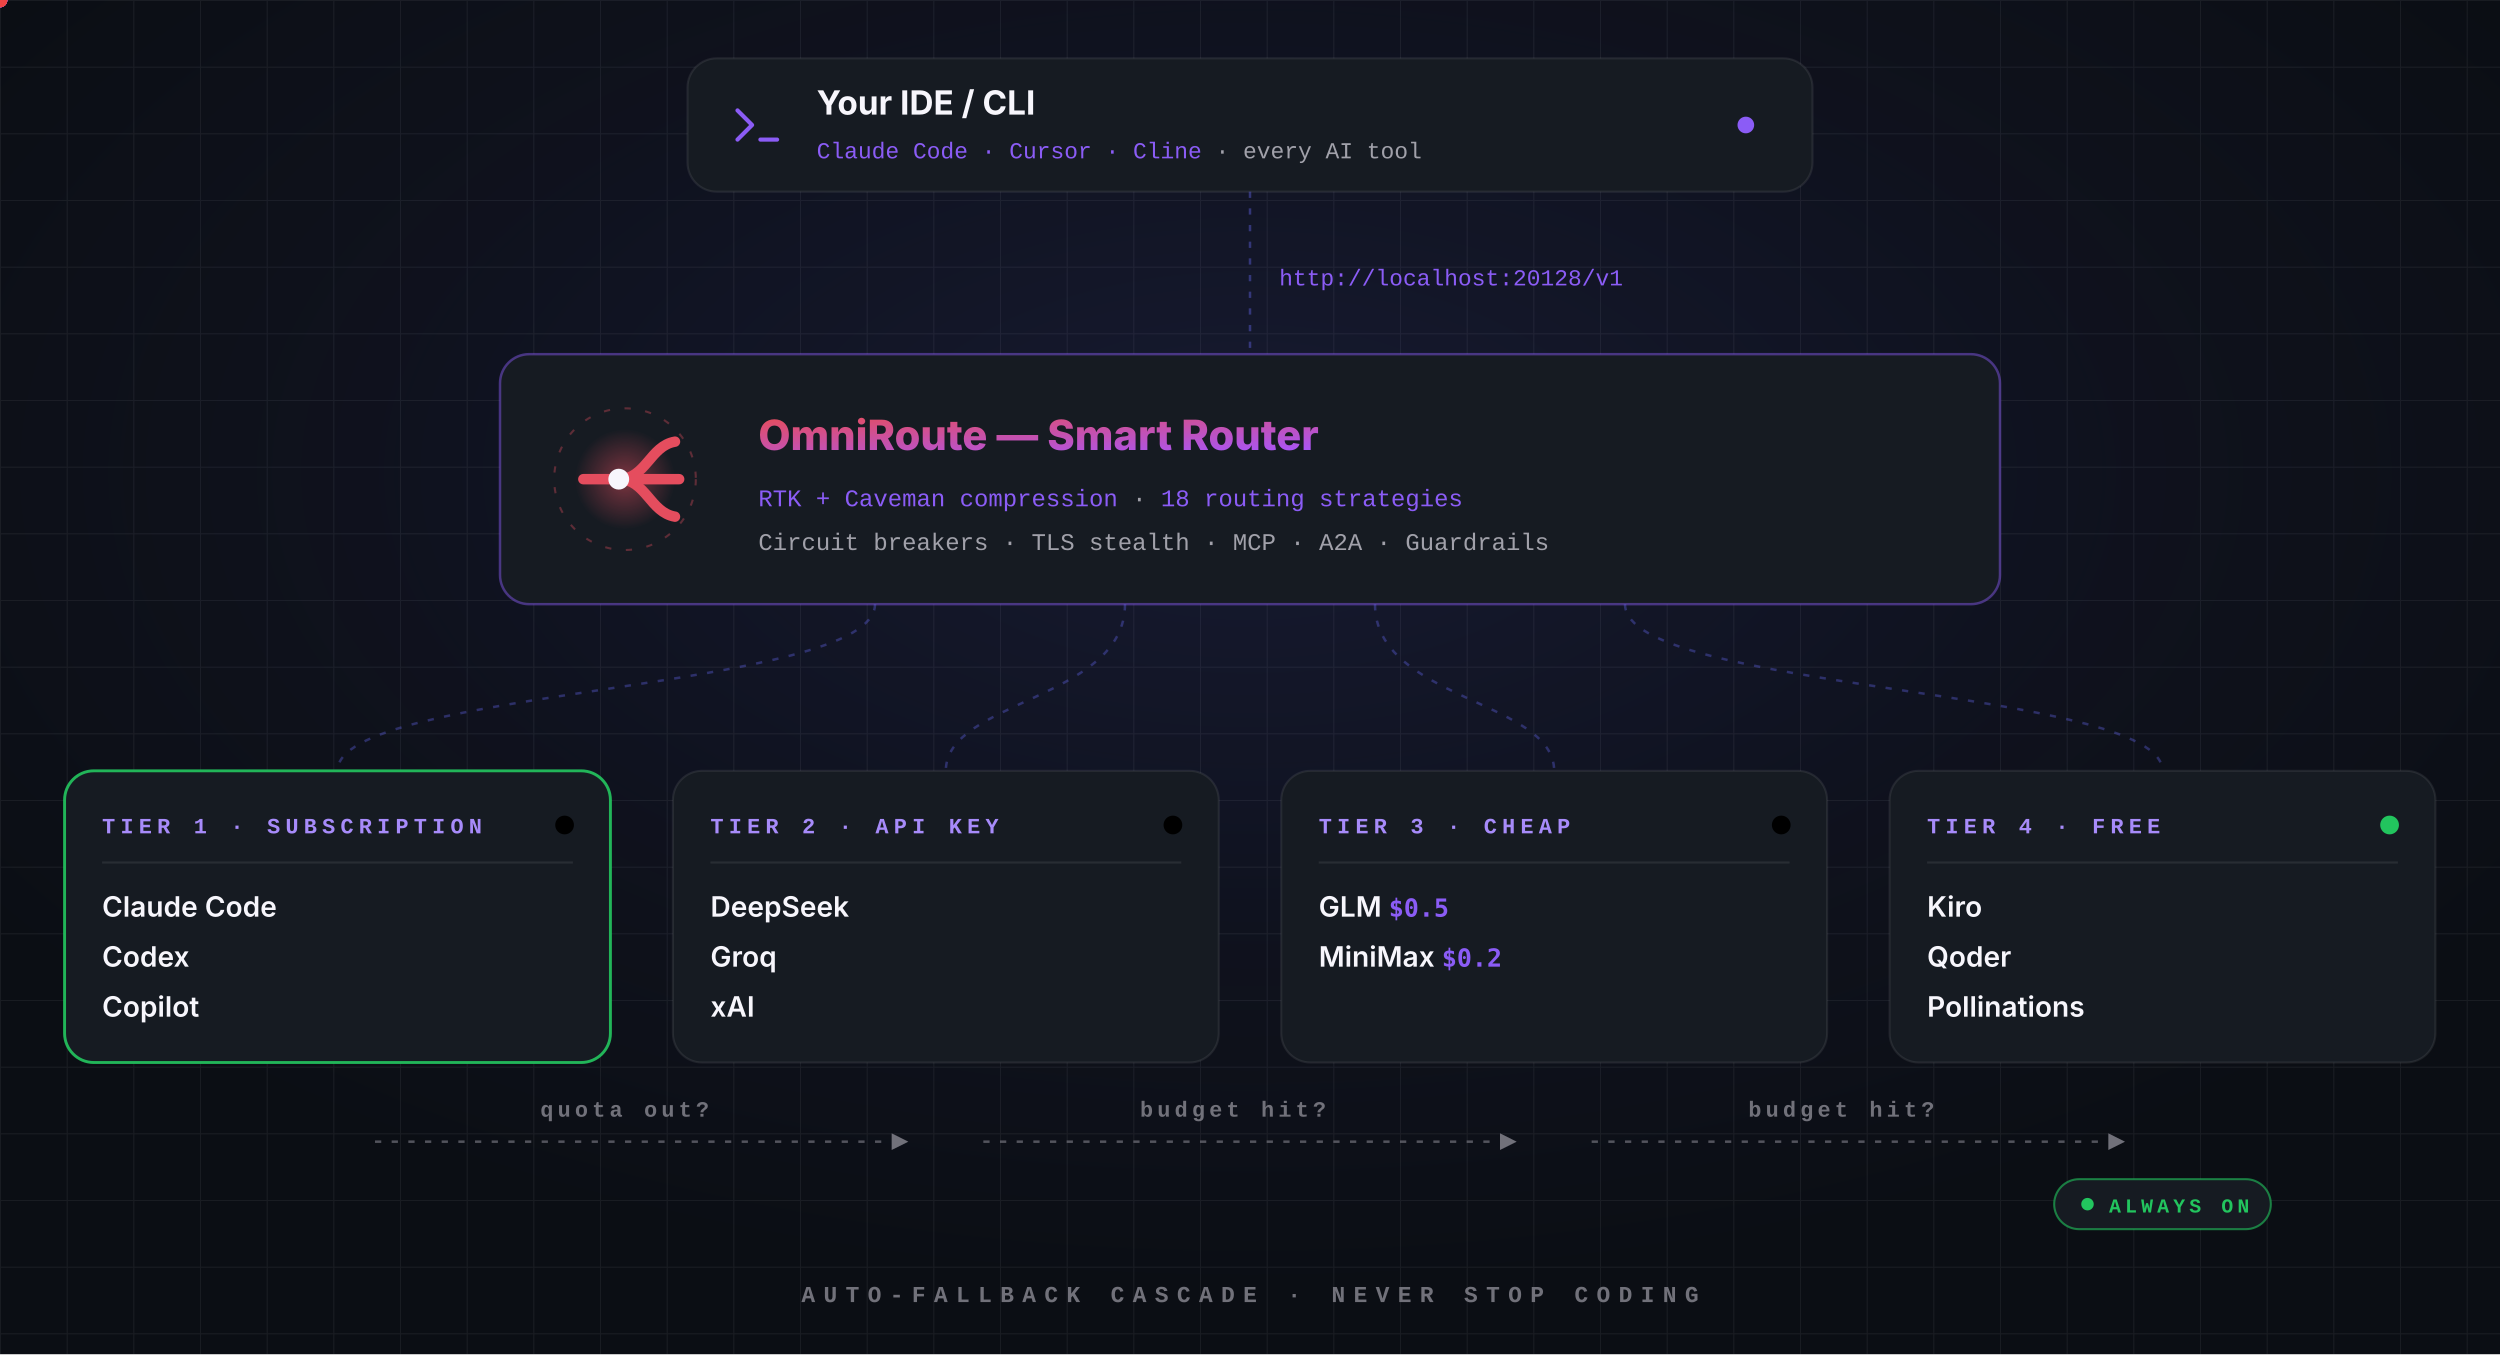
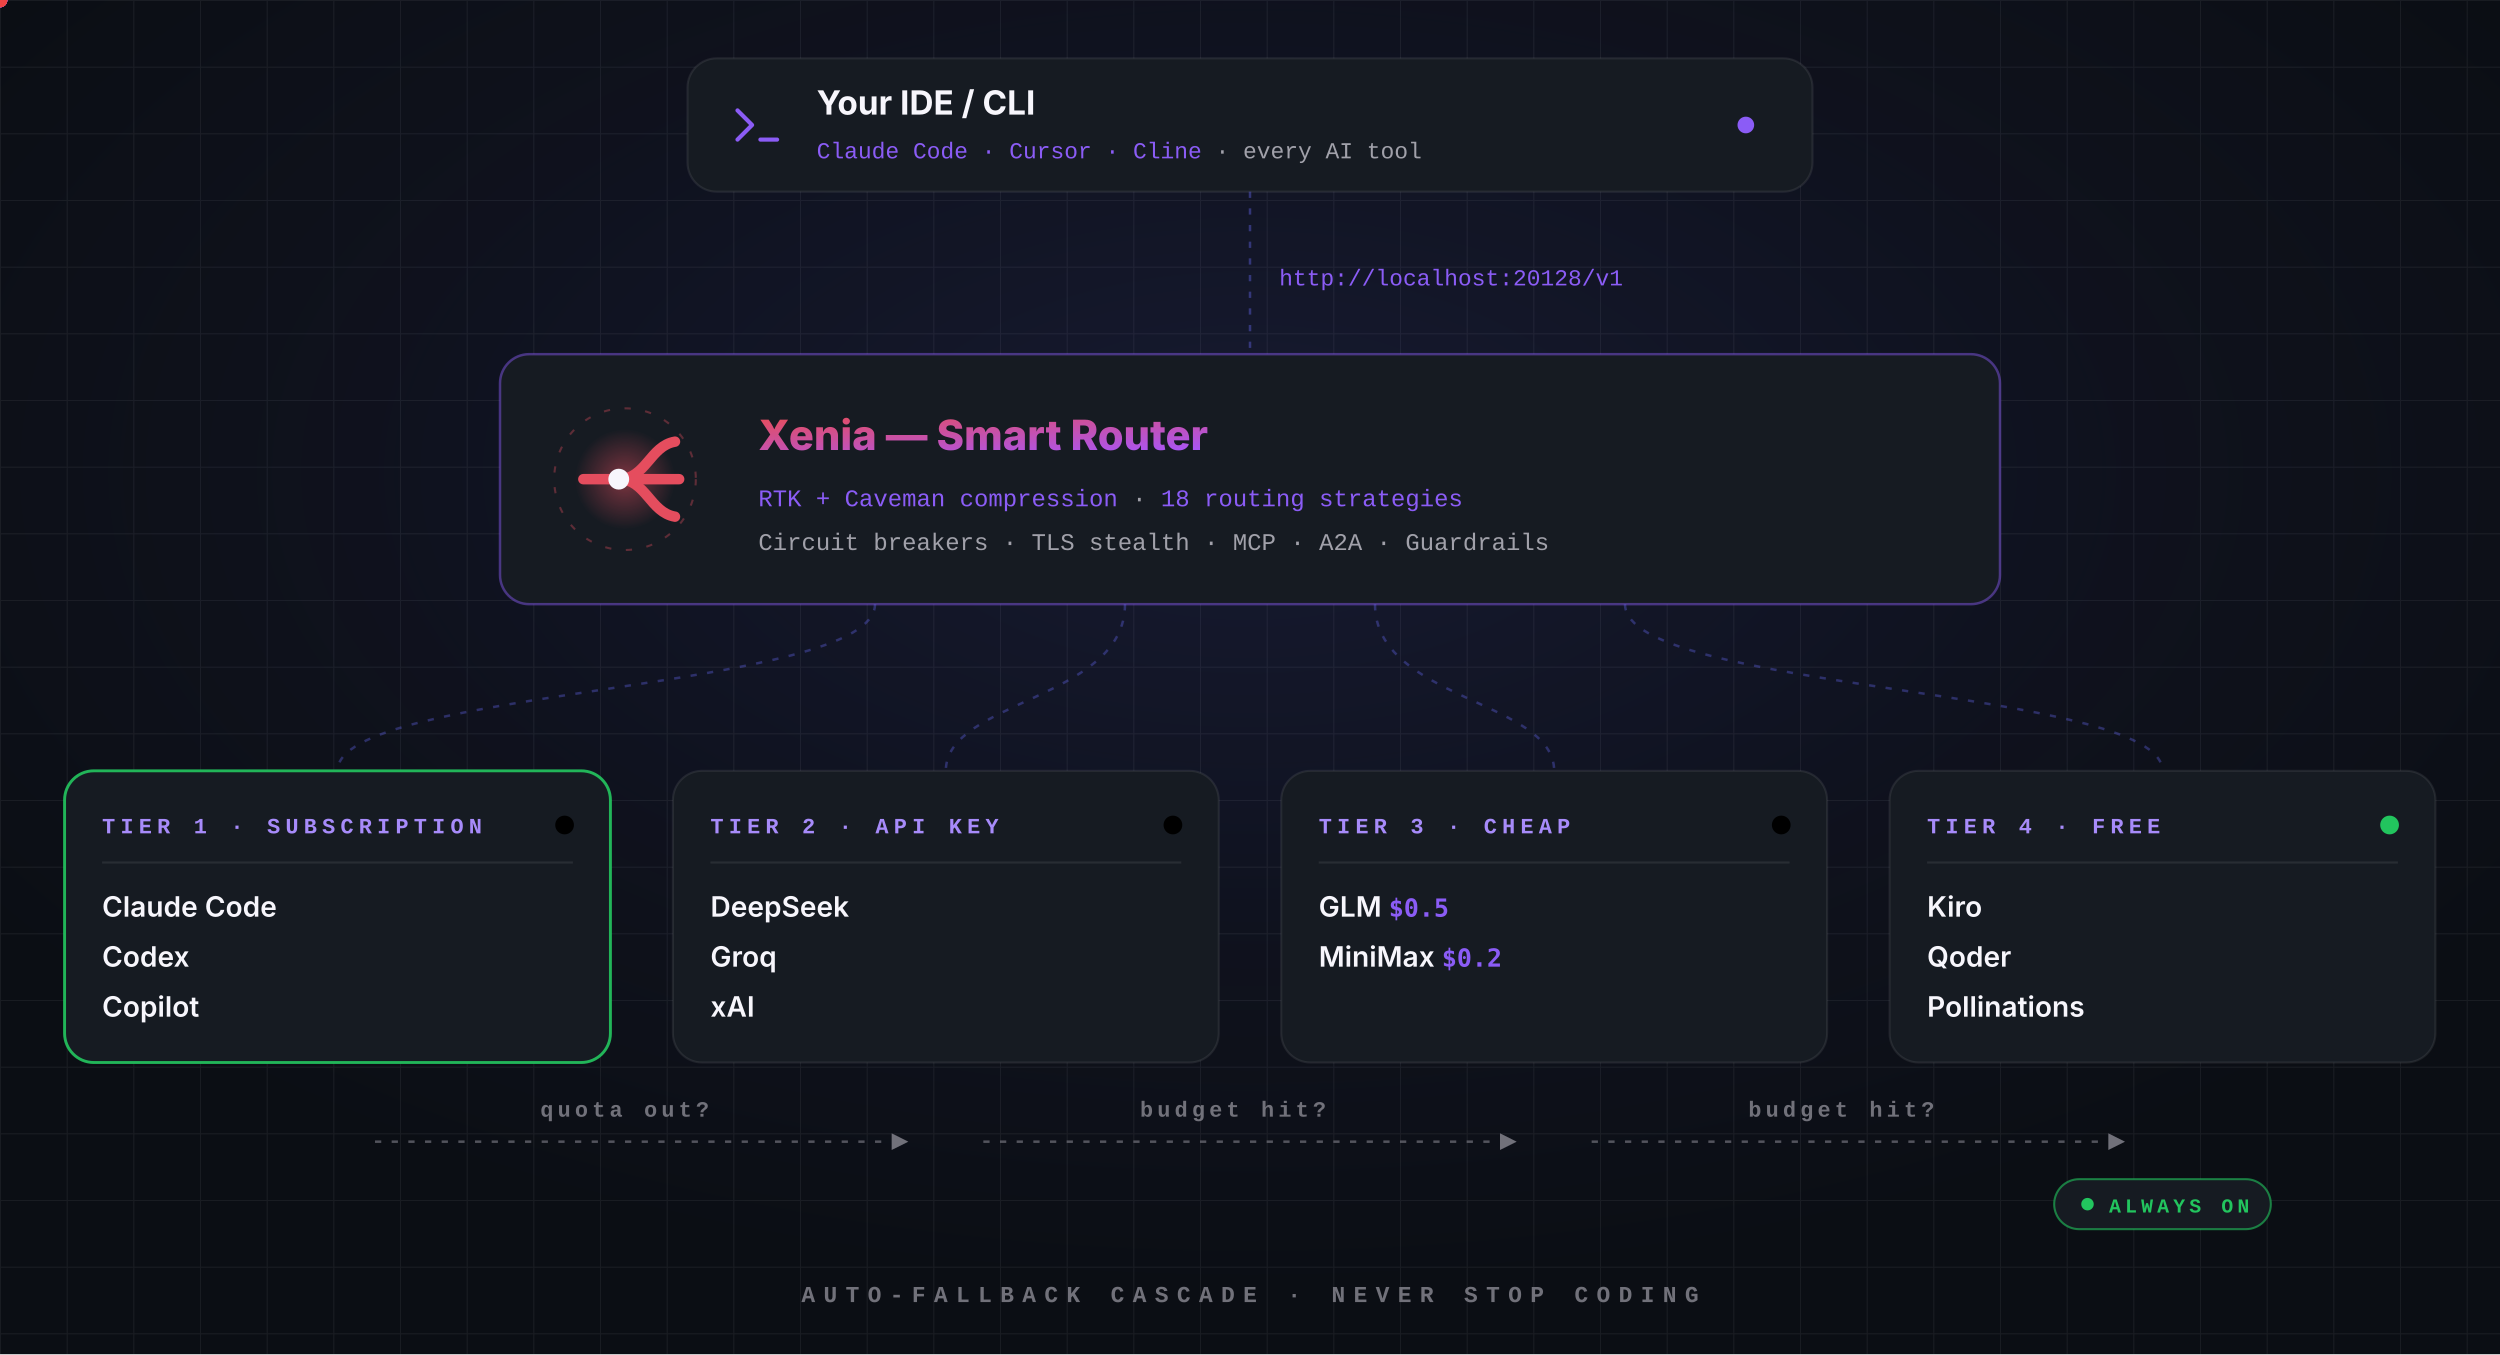
- <svg xmlns="http://www.w3.org/2000/svg" viewBox="0 0 1200 650" role="img" aria-label="OmniRoute request flow — auto-fallback cascade across 4 provider tiers">
+ <svg xmlns="http://www.w3.org/2000/svg" viewBox="0 0 1200 650" role="img" aria-label="Xenia request flow — auto-fallback cascade across 4 provider tiers">
  <defs>
    <radialGradient id="hubGlow" cx="50%" cy="50%" r="50%">
      <stop offset="0%" stop-color="#e54d5e" stop-opacity="0.5" />
      <stop offset="100%" stop-color="#e54d5e" stop-opacity="0" />
    </radialGradient>
    <radialGradient id="bgGlow" cx="50%" cy="35%" r="60%">
      <stop offset="0%" stop-color="#6366f1" stop-opacity="0.13" />
      <stop offset="60%" stop-color="#6366f1" stop-opacity="0.04" />
      <stop offset="100%" stop-color="#6366f1" stop-opacity="0" />
    </radialGradient>
    <linearGradient id="cardGrad" x1="0" x2="0" y1="0" y2="1">
      <stop offset="0%" stop-color="#161b22" stop-opacity="1" />
      <stop offset="100%" stop-color="#161b22" stop-opacity="1" />
    </linearGradient>
    <path id="pIn" d="M 600,92 L 600,170" />
    <path id="pT1" d="M 420,290 C 420,332 162,330 162,370" />
    <path id="pT2" d="M 540,290 C 540,336 454,336 454,370" />
    <path id="pT3" d="M 660,290 C 660,336 746,336 746,370" />
    <path id="pT4" d="M 780,290 C 780,332 1038,330 1038,370" />
    <path id="pC1" d="M 180,548 L 428,548" />
    <path id="pC2" d="M 472,548 L 720,548" />
    <path id="pC3" d="M 764,548 L 1012,548" />
    <linearGradient id="gradBrand" x1="0" y1="0" x2="1" y2="1">
      <stop offset="0%" stop-color="#e54d5e" />
      <stop offset="100%" stop-color="#a855f7" />
    </linearGradient>
    <pattern id="gridPaper" width="32" height="32" patternUnits="userSpaceOnUse">
      <path d="M 32 0 L 0 0 0 32" fill="none" stroke="#ffffff" stroke-opacity="0.06" stroke-width="1" />
    </pattern>
  </defs>
  <rect width="1200" height="650" fill="#0b0e14" />
  <rect width="1200" height="650" fill="url(#gridPaper)" />
  <rect width="1200" height="650" fill="url(#bgGlow)" />
  <rect x="330" y="28" width="540" height="64" rx="14" fill="url(#cardGrad)" stroke="#ffffff" stroke-opacity="0.08" stroke-width="1" />
  <g transform="translate(362, 60)" stroke="#8b5cf6" stroke-width="2" stroke-linecap="round" stroke-linejoin="round" fill="none">
    <path d="M -8 -7 L -1 0 L -8 7" />
    <line x1="3" y1="7" x2="11" y2="7" />
  </g>
  <text x="392" y="55" font-family="Inter, 'Segoe UI', Arial, Helvetica, system-ui, sans-serif" font-size="16" font-weight="700" fill="#F7F6FC">Your IDE / CLI</text>
  <text x="392" y="76" font-family="Consolas, 'Courier New', monospace" font-size="11" fill="#a1a1aa">
    <tspan fill="#8b5cf6">Claude Code · Cursor · Cline</tspan> · every AI tool</text>
  <circle cx="838" cy="60" r="4" fill="#8b5cf6">
    <animate attributeName="opacity" values="1;0.4;1" dur="2.5s" repeatCount="indefinite" />
  </circle>
  <use href="#pIn" stroke="#6366f1" stroke-width="1.2" stroke-dasharray="3 5" opacity="0.4" />
  <text x="614" y="137" font-family="Consolas, 'Courier New', monospace" font-size="11" fill="#8b5cf6">http://localhost:20128/v1</text>
  <g fill="#a78bfa">
    <circle r="3.2">
      <animateMotion dur="1.6s" repeatCount="indefinite" begin="0s">
        <mpath href="#pIn" />
      </animateMotion>
      <animate attributeName="opacity" values="0;1;1;0" dur="1.6s" begin="0s" repeatCount="indefinite" />
    </circle>
    <circle r="3.2">
      <animateMotion dur="1.6s" repeatCount="indefinite" begin="0.55s">
        <mpath href="#pIn" />
      </animateMotion>
      <animate attributeName="opacity" values="0;1;1;0" dur="1.6s" begin="0.55s" repeatCount="indefinite" />
    </circle>
    <circle r="3.2">
      <animateMotion dur="1.6s" repeatCount="indefinite" begin="1.1s">
        <mpath href="#pIn" />
      </animateMotion>
      <animate attributeName="opacity" values="0;1;1;0" dur="1.6s" begin="1.1s" repeatCount="indefinite" />
    </circle>
  </g>
  <rect x="240" y="170" width="720" height="120" rx="14" fill="url(#cardGrad)" stroke="#8b5cf6" stroke-width="1.2" stroke-opacity="0.45" />
  <g transform="translate(258, 188)">
    <circle cx="42" cy="42" r="34" fill="none" stroke="#e54d5e" stroke-width="1" opacity="0.35" stroke-dasharray="3 7">
      <animateTransform attributeName="transform" type="rotate" from="0 42 42" to="360 42 42" dur="30s" repeatCount="indefinite" />
    </circle>
    <circle cx="42" cy="42" r="24" fill="url(#hubGlow)">
      <animate attributeName="r" values="22;30;22" dur="3.2s" repeatCount="indefinite" />
    </circle>
    <g stroke="#e54d5e" stroke-width="5" stroke-linecap="round" fill="none">
      <line x1="22" y1="42" x2="38" y2="42" />
      <path d="M 39 42 C 52 42, 54 26, 66 24" />
      <path d="M 39 42 C 54 42, 56 42, 68 42" />
      <path d="M 39 42 C 52 42, 54 58, 66 60" />
    </g>
    <circle cx="39" cy="42" r="5" fill="#f7f6fc">
      <animate attributeName="opacity" values="1;0.7;1" dur="1.8s" repeatCount="indefinite" />
    </circle>
  </g>
-   <text x="364" y="216" font-family="Inter, 'Segoe UI', Arial, Helvetica, system-ui, sans-serif" font-size="20" font-weight="800" fill="url(#gradBrand)">OmniRoute — Smart Router</text>
+   <text x="364" y="216" font-family="Inter, 'Segoe UI', Arial, Helvetica, system-ui, sans-serif" font-size="20" font-weight="800" fill="url(#gradBrand)">Xenia — Smart Router</text>
  <text x="364" y="243" font-family="Consolas, 'Courier New', monospace" font-size="11.5" fill="#a1a1aa">
    <tspan fill="#8b5cf6">RTK + Caveman compression</tspan> · <tspan fill="#8b5cf6">18 routing strategies</tspan>
  </text>
  <text x="364" y="264" font-family="Consolas, 'Courier New', monospace" font-size="11.5" fill="#a1a1aa">Circuit breakers · TLS stealth · MCP · A2A · Guardrails</text>
  <g stroke="#6366f1" stroke-width="1.2" fill="none" stroke-dasharray="3 5" opacity="0.35">
    <use href="#pT1" />
    <use href="#pT2" />
    <use href="#pT3" />
    <use href="#pT4" />
  </g>
  <g fill="#8b5cf6">
    <g>
      <animate attributeName="opacity" values="1;1;0;0;1" keyTimes="0;0.23;0.27;0.96;1" dur="16s" repeatCount="indefinite" />
      <circle r="3.5">
        <animateMotion dur="1.4s" repeatCount="indefinite" begin="0s">
          <mpath href="#pT1" />
        </animateMotion>
        <animate attributeName="opacity" values="0;1;1;0" dur="1.4s" begin="0s" repeatCount="indefinite" />
      </circle>
      <circle r="3.5">
        <animateMotion dur="1.4s" repeatCount="indefinite" begin="0.7s">
          <mpath href="#pT1" />
        </animateMotion>
        <animate attributeName="opacity" values="0;1;1;0" dur="1.4s" begin="0.7s" repeatCount="indefinite" />
      </circle>
    </g>
    <g>
      <animate attributeName="opacity" values="0;0;1;1;0;0" keyTimes="0;0.24;0.28;0.48;0.52;1" dur="16s" repeatCount="indefinite" />
      <circle r="3.5">
        <animateMotion dur="1.4s" repeatCount="indefinite" begin="0s">
          <mpath href="#pT2" />
        </animateMotion>
        <animate attributeName="opacity" values="0;1;1;0" dur="1.4s" begin="0s" repeatCount="indefinite" />
      </circle>
      <circle r="3.5">
        <animateMotion dur="1.4s" repeatCount="indefinite" begin="0.7s">
          <mpath href="#pT2" />
        </animateMotion>
        <animate attributeName="opacity" values="0;1;1;0" dur="1.4s" begin="0.7s" repeatCount="indefinite" />
      </circle>
    </g>
    <g>
      <animate attributeName="opacity" values="0;0;1;1;0;0" keyTimes="0;0.49;0.53;0.73;0.77;1" dur="16s" repeatCount="indefinite" />
      <circle r="3.5">
        <animateMotion dur="1.4s" repeatCount="indefinite" begin="0s">
          <mpath href="#pT3" />
        </animateMotion>
        <animate attributeName="opacity" values="0;1;1;0" dur="1.4s" begin="0s" repeatCount="indefinite" />
      </circle>
      <circle r="3.5">
        <animateMotion dur="1.4s" repeatCount="indefinite" begin="0.7s">
          <mpath href="#pT3" />
        </animateMotion>
        <animate attributeName="opacity" values="0;1;1;0" dur="1.4s" begin="0.7s" repeatCount="indefinite" />
      </circle>
    </g>
    <g>
      <animate attributeName="opacity" values="0;0;1;1;0" keyTimes="0;0.74;0.78;0.985;1" dur="16s" repeatCount="indefinite" />
      <circle r="3.5">
        <animateMotion dur="1.4s" repeatCount="indefinite" begin="0s">
          <mpath href="#pT4" />
        </animateMotion>
        <animate attributeName="opacity" values="0;1;1;0" dur="1.4s" begin="0s" repeatCount="indefinite" />
      </circle>
      <circle r="3.5">
        <animateMotion dur="1.4s" repeatCount="indefinite" begin="0.7s">
          <mpath href="#pT4" />
        </animateMotion>
        <animate attributeName="opacity" values="0;1;1;0" dur="1.4s" begin="0.7s" repeatCount="indefinite" />
      </circle>
    </g>
  </g>
  <g transform="translate(31, 370)">
    <rect width="262" height="140" rx="14" fill="url(#cardGrad)" stroke="#ffffff" stroke-opacity="0.08" stroke-width="1" />
    <rect width="262" height="140" rx="14" fill="none" stroke="#22c55e" stroke-width="1.4" stroke-opacity="0.9">
      <animate attributeName="stroke-opacity" values="0.9;0.9;0;0;0.9" keyTimes="0;0.23;0.27;0.96;1" dur="16s" repeatCount="indefinite" />
    </rect>
    <text x="18" y="30" font-family="Consolas, 'Courier New', monospace" font-size="10.5" letter-spacing="2.5" font-weight="700" fill="#a78bfa">TIER 1 · SUBSCRIPTION</text>
    <circle cx="240" cy="26" r="4.5">
      <animate attributeName="fill" values="#22c55e;#22c55e;#ef4444;#ef4444;#22c55e" keyTimes="0;0.23;0.28;0.985;1" dur="16s" repeatCount="indefinite" />
      <animate attributeName="opacity" values="1;0.45;1" dur="1.8s" repeatCount="indefinite" />
    </circle>
    <line x1="18" y1="44" x2="244" y2="44" stroke="#ffffff" stroke-opacity="0.08" stroke-width="1" />
    <g font-family="Inter, 'Segoe UI', Arial, Helvetica, system-ui, sans-serif" font-size="13.5" font-weight="600" fill="#F7F6FC">
      <text x="18" y="70">Claude Code</text>
      <text x="18" y="94">Codex</text>
      <text x="18" y="118">Copilot</text>
    </g>
  </g>
  <g transform="translate(323, 370)">
    <rect width="262" height="140" rx="14" fill="url(#cardGrad)" stroke="#ffffff" stroke-opacity="0.08" stroke-width="1" />
    <rect width="262" height="140" rx="14" fill="none" stroke="#22c55e" stroke-width="1.4" stroke-opacity="0">
      <animate attributeName="stroke-opacity" values="0;0;0.9;0.9;0;0" keyTimes="0;0.24;0.28;0.48;0.52;1" dur="16s" repeatCount="indefinite" />
    </rect>
    <text x="18" y="30" font-family="Consolas, 'Courier New', monospace" font-size="10.5" letter-spacing="2.5" font-weight="700" fill="#a78bfa">TIER 2 · API KEY</text>
    <circle cx="240" cy="26" r="4.5">
      <animate attributeName="fill" values="#71717a;#71717a;#22c55e;#22c55e;#ef4444;#ef4444;#71717a" keyTimes="0;0.24;0.28;0.48;0.53;0.985;1" dur="16s" repeatCount="indefinite" />
      <animate attributeName="opacity" values="1;0.5;1" dur="1.8s" repeatCount="indefinite" />
    </circle>
    <line x1="18" y1="44" x2="244" y2="44" stroke="#ffffff" stroke-opacity="0.08" stroke-width="1" />
    <g font-family="Inter, 'Segoe UI', Arial, Helvetica, system-ui, sans-serif" font-size="13.5" font-weight="600" fill="#F7F6FC">
      <text x="18" y="70">DeepSeek</text>
      <text x="18" y="94">Groq</text>
      <text x="18" y="118">xAI</text>
    </g>
  </g>
  <g transform="translate(615, 370)">
    <rect width="262" height="140" rx="14" fill="url(#cardGrad)" stroke="#ffffff" stroke-opacity="0.08" stroke-width="1" />
    <rect width="262" height="140" rx="14" fill="none" stroke="#22c55e" stroke-width="1.4" stroke-opacity="0">
      <animate attributeName="stroke-opacity" values="0;0;0.9;0.9;0;0" keyTimes="0;0.49;0.53;0.73;0.77;1" dur="16s" repeatCount="indefinite" />
    </rect>
    <text x="18" y="30" font-family="Consolas, 'Courier New', monospace" font-size="10.5" letter-spacing="2.5" font-weight="700" fill="#a78bfa">TIER 3 · CHEAP</text>
    <circle cx="240" cy="26" r="4.5">
      <animate attributeName="fill" values="#71717a;#71717a;#22c55e;#22c55e;#ef4444;#ef4444;#71717a" keyTimes="0;0.49;0.53;0.73;0.78;0.985;1" dur="16s" repeatCount="indefinite" />
      <animate attributeName="opacity" values="1;0.5;1" dur="1.8s" repeatCount="indefinite" />
    </circle>
    <line x1="18" y1="44" x2="244" y2="44" stroke="#ffffff" stroke-opacity="0.08" stroke-width="1" />
    <g font-family="Inter, 'Segoe UI', Arial, Helvetica, system-ui, sans-serif" font-size="13.5" font-weight="600" fill="#F7F6FC">
      <text x="18" y="70">GLM <tspan font-family="Consolas, monospace" font-size="12" fill="#8b5cf6">$0.5</tspan>
      </text>
      <text x="18" y="94">MiniMax <tspan font-family="Consolas, monospace" font-size="12" fill="#8b5cf6">$0.2</tspan>
      </text>
    </g>
  </g>
  <g transform="translate(907, 370)">
    <rect width="262" height="140" rx="14" fill="url(#cardGrad)" stroke="#ffffff" stroke-opacity="0.08" stroke-width="1" />
    <rect width="262" height="140" rx="14" fill="none" stroke="#22c55e" stroke-width="1.4" stroke-opacity="0">
      <animate attributeName="stroke-opacity" values="0;0;0.9;0.9;0" keyTimes="0;0.74;0.78;0.985;1" dur="16s" repeatCount="indefinite" />
    </rect>
    <text x="18" y="30" font-family="Consolas, 'Courier New', monospace" font-size="10.5" letter-spacing="2.5" font-weight="700" fill="#a78bfa">TIER 4 · FREE</text>
    <circle cx="240" cy="26" r="4.5" fill="#22c55e">
      <animate attributeName="opacity" values="1;0.45;1" dur="1.8s" repeatCount="indefinite" />
    </circle>
    <line x1="18" y1="44" x2="244" y2="44" stroke="#ffffff" stroke-opacity="0.08" stroke-width="1" />
    <g font-family="Inter, 'Segoe UI', Arial, Helvetica, system-ui, sans-serif" font-size="13.5" font-weight="600" fill="#F7F6FC">
      <text x="18" y="70">Kiro</text>
      <text x="18" y="94">Qoder</text>
      <text x="18" y="118">Pollinations</text>
    </g>
  </g>
  <g stroke="#71717a" stroke-width="1.2" fill="none" stroke-dasharray="3 5" opacity="0.7">
    <use href="#pC1" />
    <use href="#pC2" />
    <use href="#pC3" />
  </g>
  <polygon points="428,544 436,548 428,552" fill="#71717a" />
  <polygon points="720,544 728,548 720,552" fill="#71717a" />
  <polygon points="1012,544 1020,548 1012,552" fill="#71717a" />
  <text x="304" y="536" font-family="Consolas, 'Courier New', monospace" font-size="10.5" letter-spacing="2" font-weight="700" fill="#71717a" text-anchor="middle">
    quota out?
    <animate attributeName="fill" values="#71717a;#71717a;#ef4444;#ef4444;#71717a;#71717a" keyTimes="0;0.21;0.23;0.29;0.32;1" dur="16s" repeatCount="indefinite" />
  </text>
  <text x="596" y="536" font-family="Consolas, 'Courier New', monospace" font-size="10.5" letter-spacing="2" font-weight="700" fill="#71717a" text-anchor="middle">
    budget hit?
    <animate attributeName="fill" values="#71717a;#71717a;#ef4444;#ef4444;#71717a;#71717a" keyTimes="0;0.46;0.48;0.54;0.57;1" dur="16s" repeatCount="indefinite" />
  </text>
  <text x="888" y="536" font-family="Consolas, 'Courier New', monospace" font-size="10.5" letter-spacing="2" font-weight="700" fill="#71717a" text-anchor="middle">
    budget hit?
    <animate attributeName="fill" values="#71717a;#71717a;#ef4444;#ef4444;#71717a;#71717a" keyTimes="0;0.71;0.73;0.79;0.82;1" dur="16s" repeatCount="indefinite" />
  </text>
  <circle r="3.5" fill="#ef4444">
    <animateMotion dur="16s" repeatCount="indefinite" calcMode="linear" keyPoints="0;0;1;1" keyTimes="0;0.235;0.27;1">
      <mpath href="#pC1" />
    </animateMotion>
    <animate attributeName="opacity" values="0;0;1;1;0;0" keyTimes="0;0.235;0.245;0.265;0.275;1" dur="16s" repeatCount="indefinite" />
  </circle>
  <circle r="3.5" fill="#ef4444">
    <animateMotion dur="16s" repeatCount="indefinite" calcMode="linear" keyPoints="0;0;1;1" keyTimes="0;0.485;0.52;1">
      <mpath href="#pC2" />
    </animateMotion>
    <animate attributeName="opacity" values="0;0;1;1;0;0" keyTimes="0;0.485;0.495;0.515;0.525;1" dur="16s" repeatCount="indefinite" />
  </circle>
  <circle r="3.5" fill="#ef4444">
    <animateMotion dur="16s" repeatCount="indefinite" calcMode="linear" keyPoints="0;0;1;1" keyTimes="0;0.735;0.77;1">
      <mpath href="#pC3" />
    </animateMotion>
    <animate attributeName="opacity" values="0;0;1;1;0;0" keyTimes="0;0.735;0.745;0.765;0.775;1" dur="16s" repeatCount="indefinite" />
  </circle>
  <g transform="translate(986, 566)">
    <rect width="104" height="24" rx="12" fill="#161b22" stroke="#22c55e" stroke-width="1" stroke-opacity="0.6" />
    <circle cx="16" cy="12" r="3" fill="#22c55e">
      <animate attributeName="opacity" values="1;0.35;1" dur="1.6s" repeatCount="indefinite" />
    </circle>
    <text x="60" y="16" text-anchor="middle" font-family="Consolas, 'Courier New', monospace" font-size="9.5" letter-spacing="2" font-weight="700" fill="#22c55e">ALWAYS ON</text>
  </g>
  <text x="600" y="625" font-family="Consolas, 'Courier New', monospace" font-size="11" letter-spacing="4" font-weight="700" fill="#71717a" text-anchor="middle">AUTO-FALLBACK CASCADE · NEVER STOP CODING</text>
</svg>
